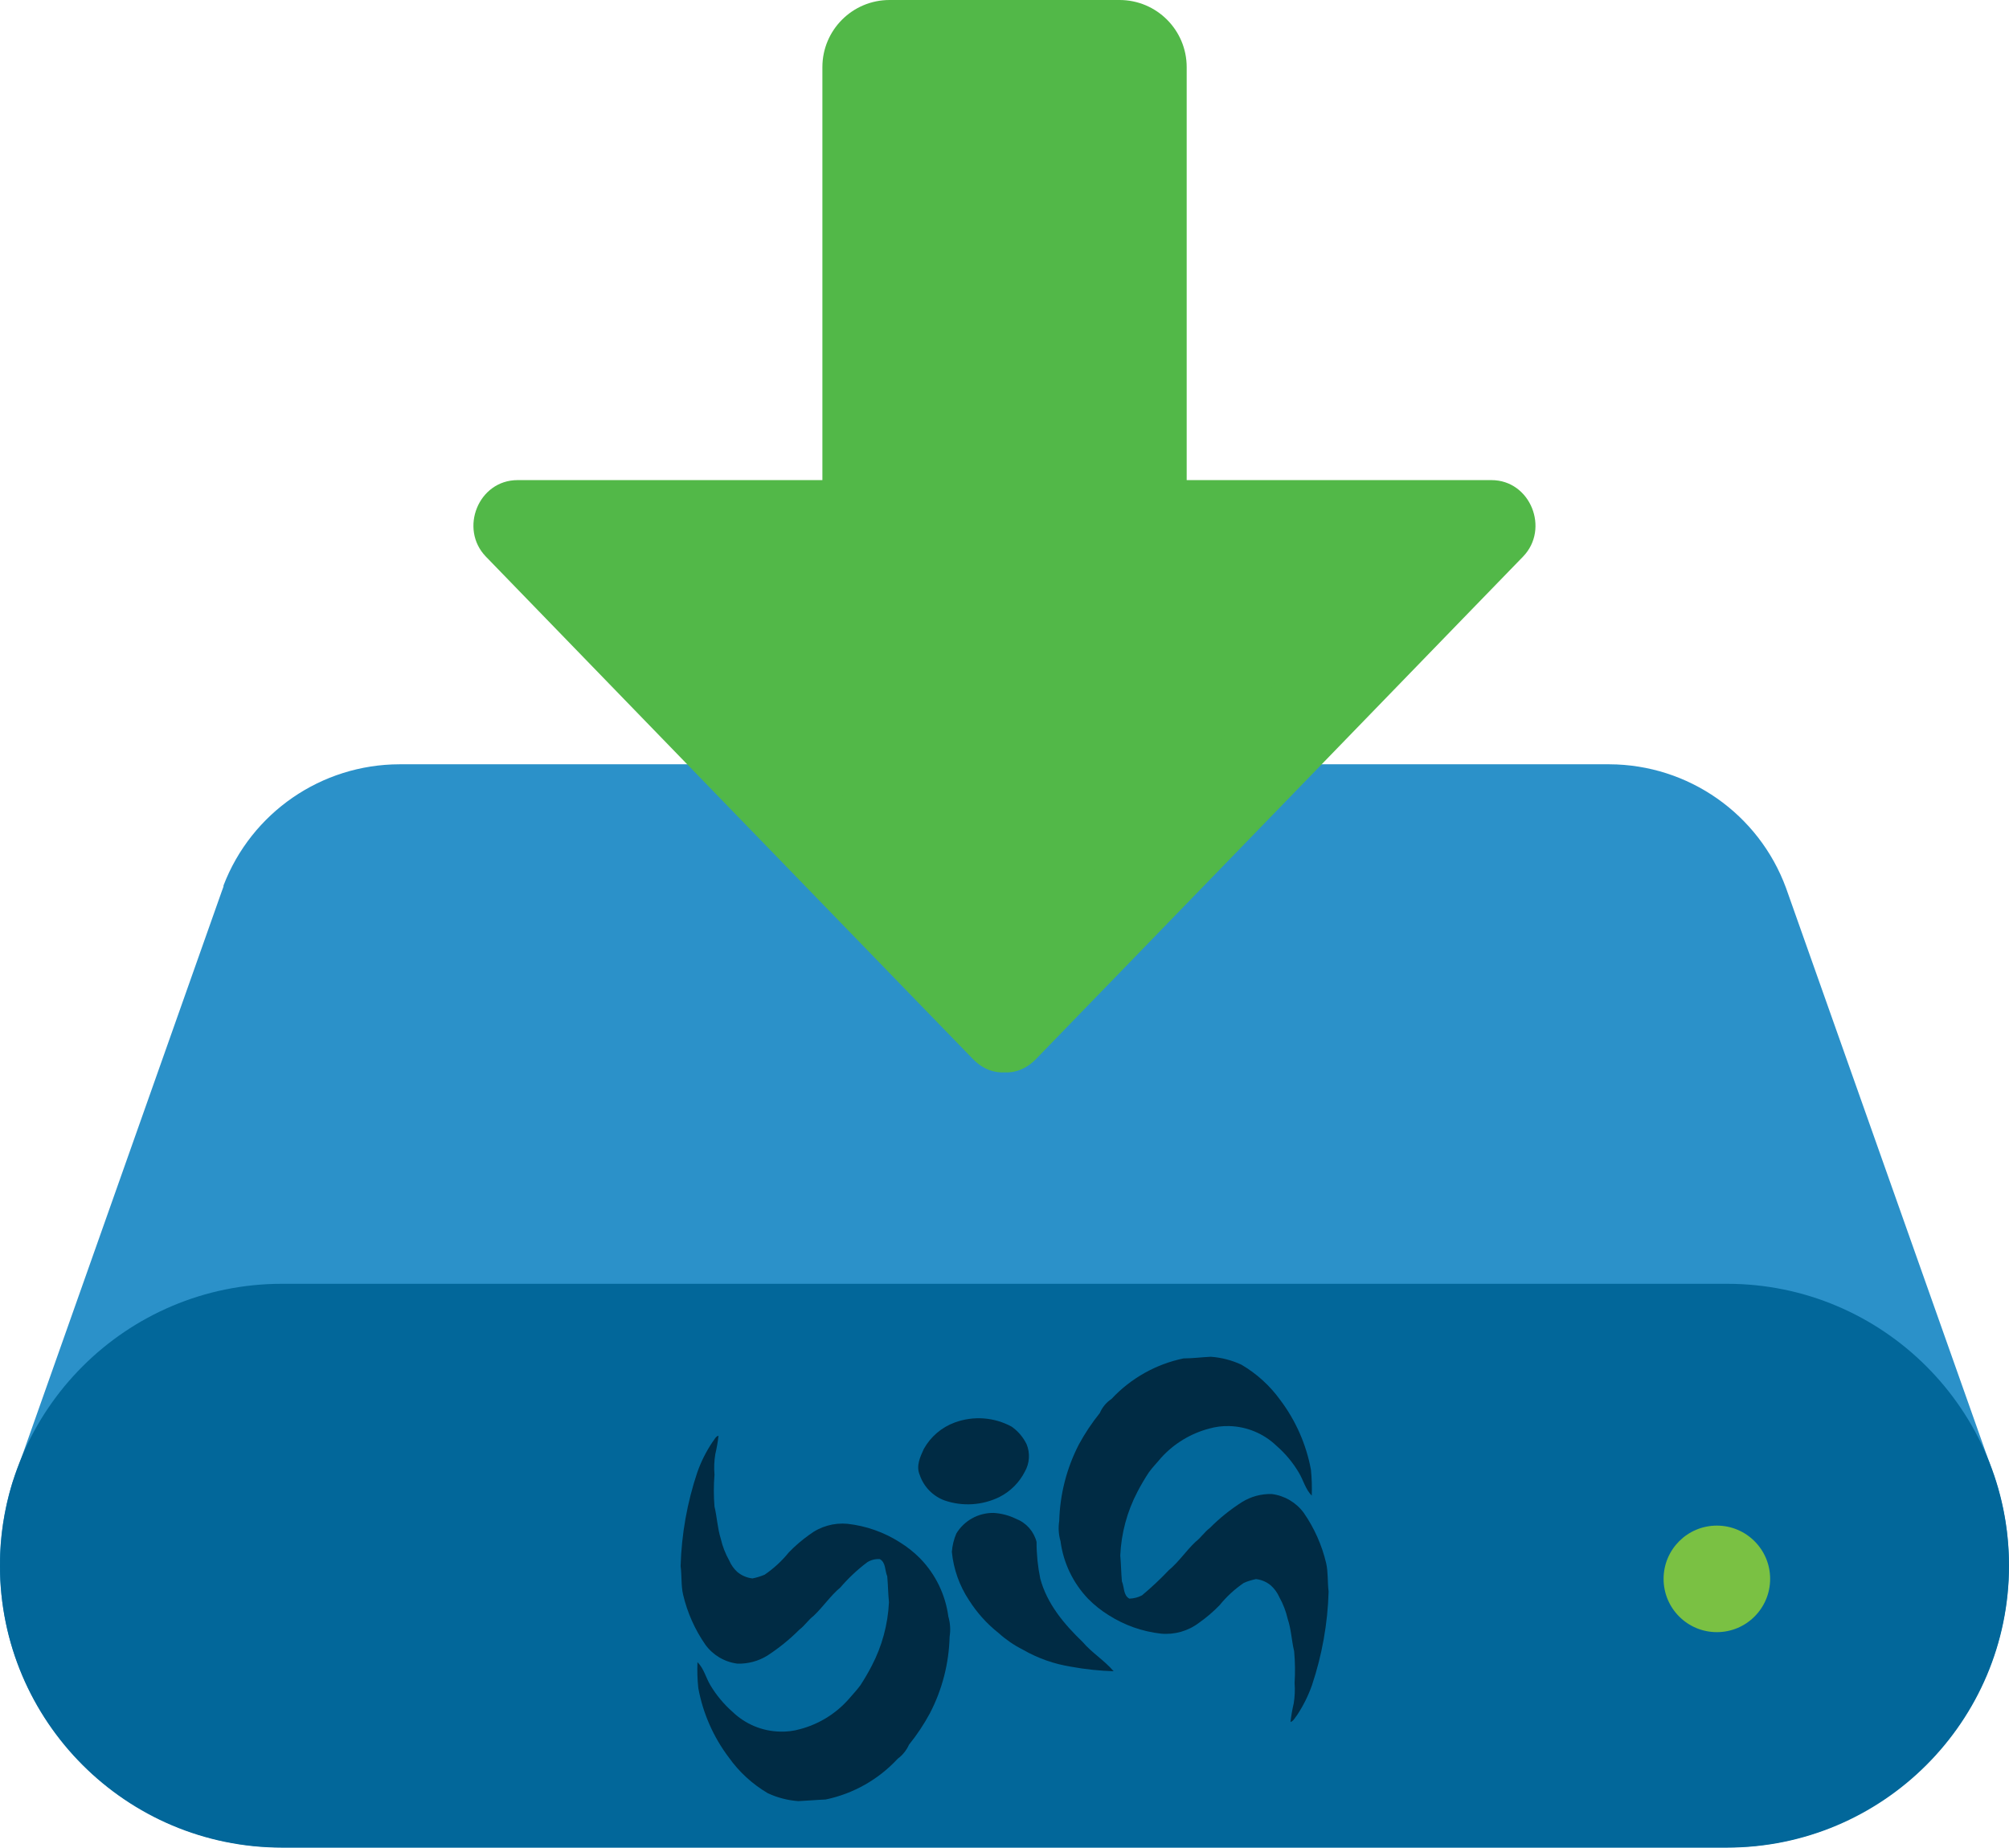
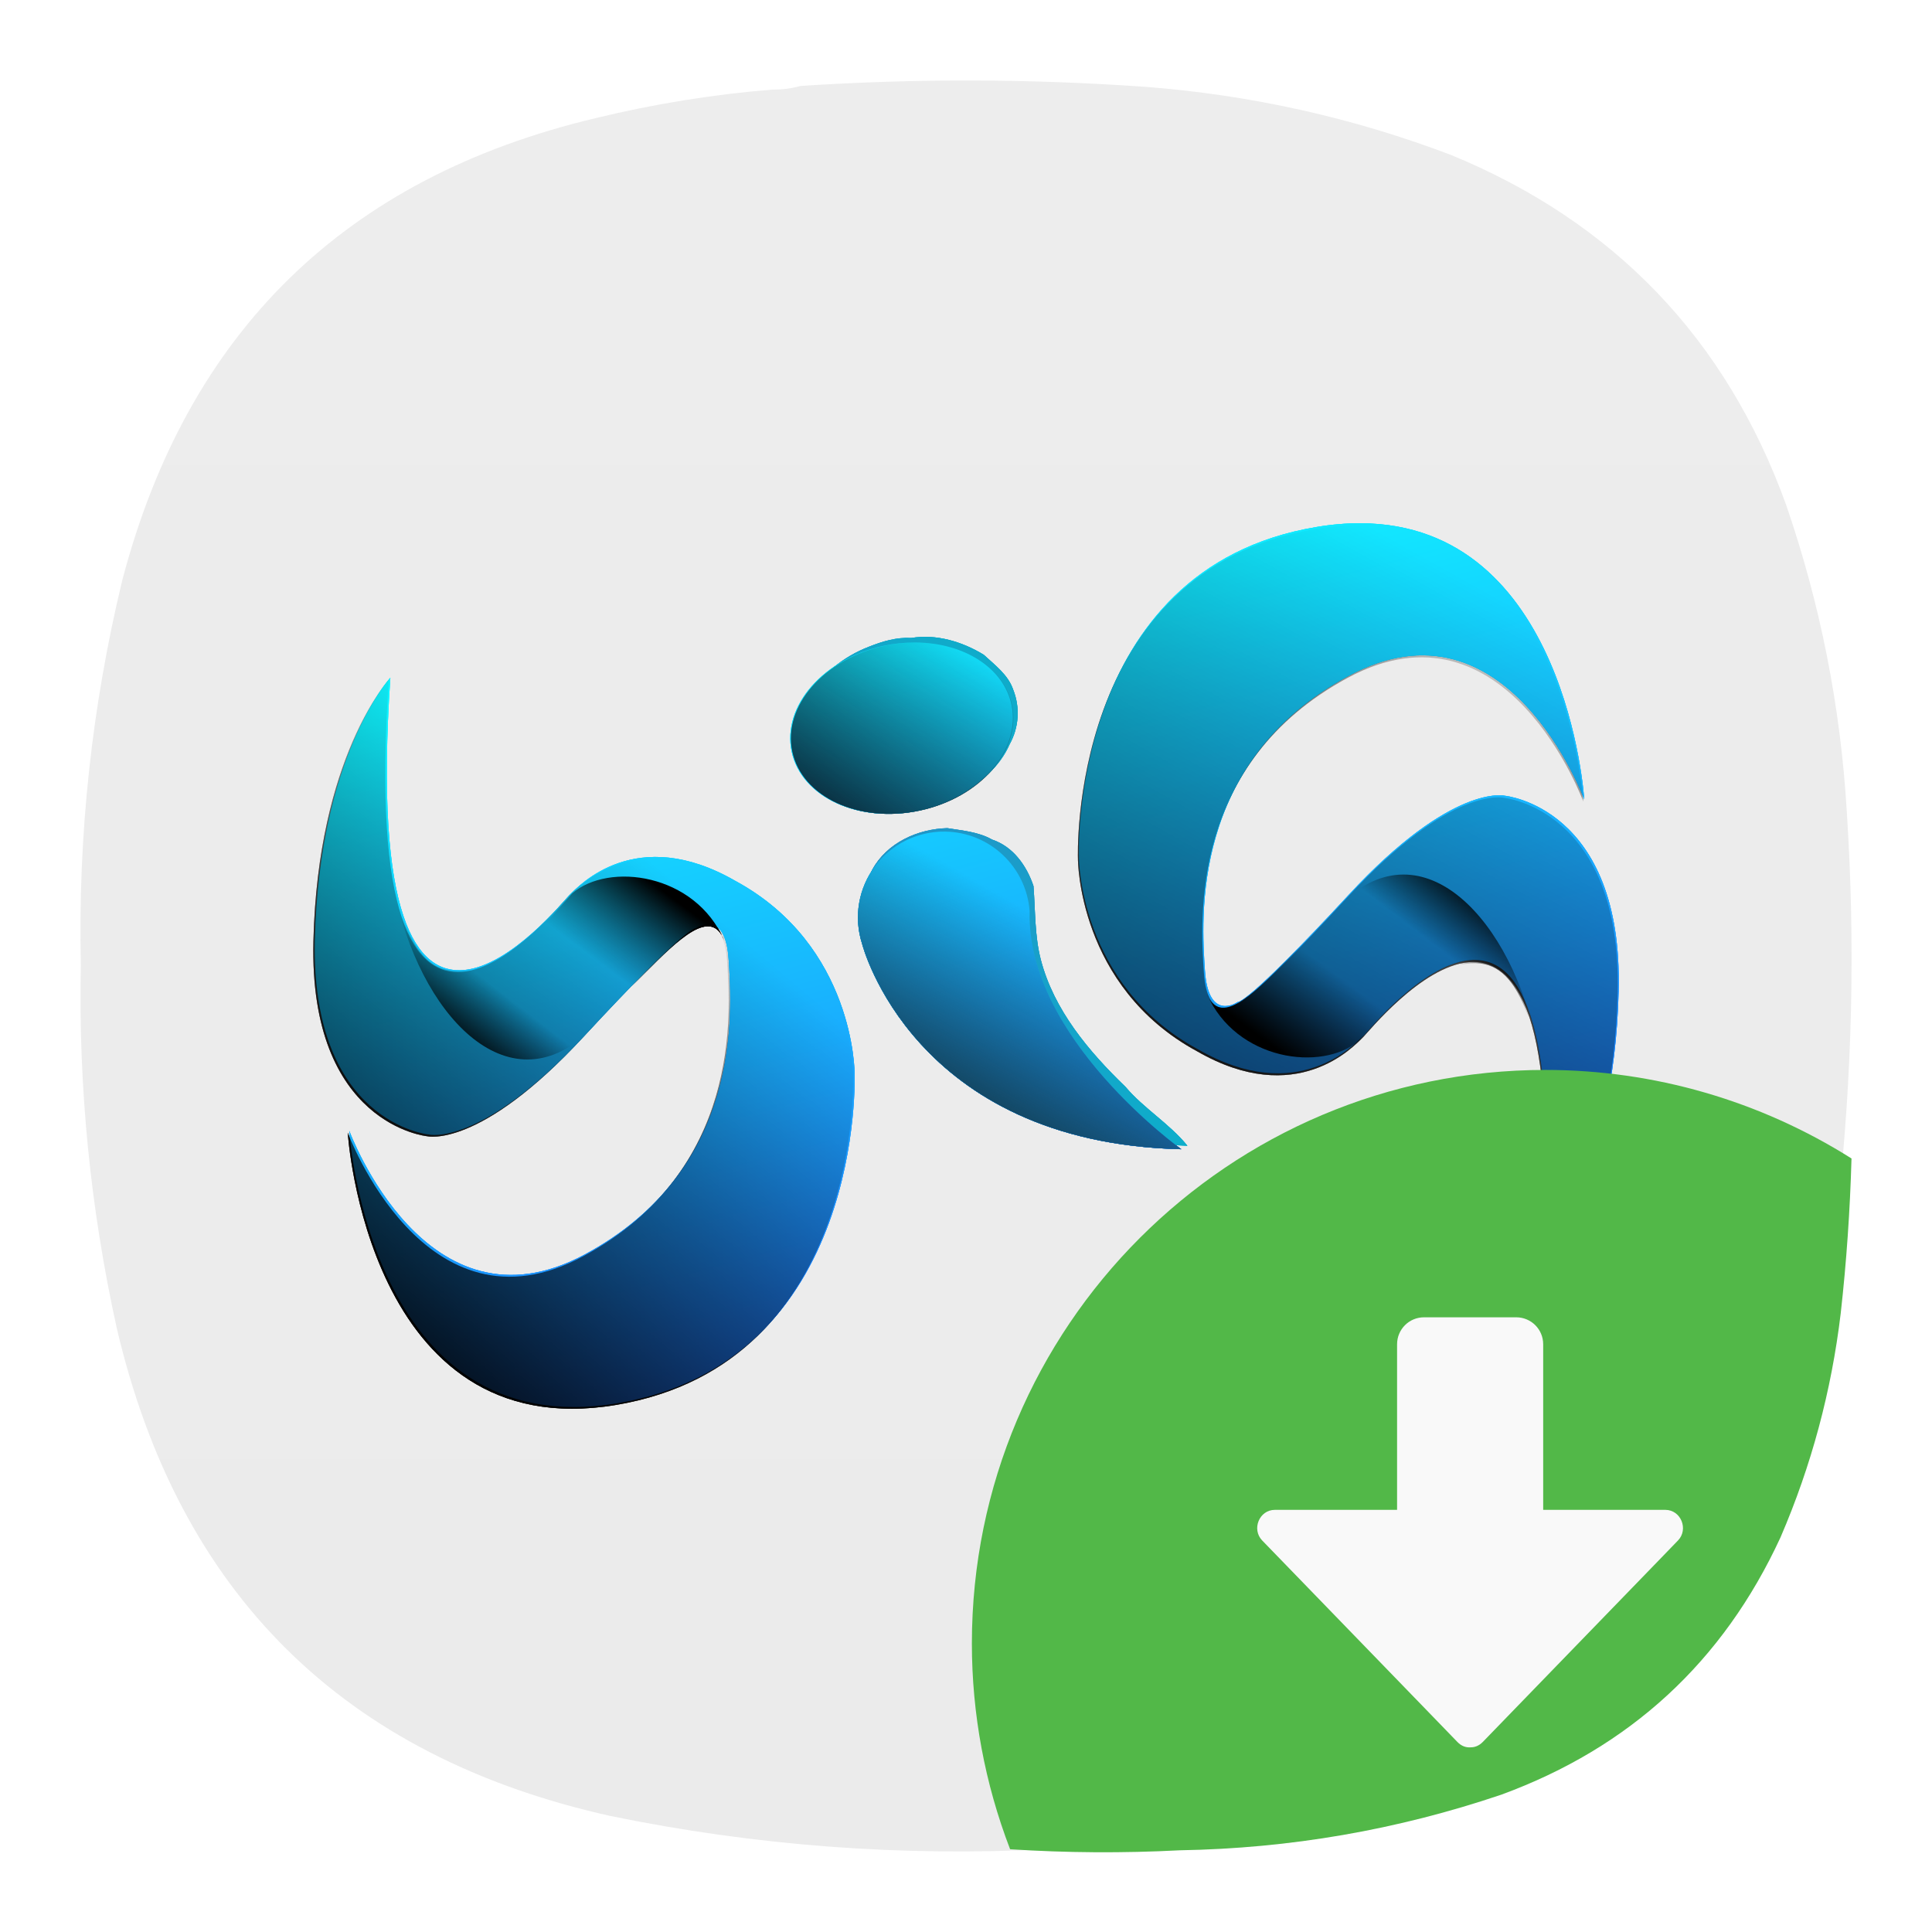
- <svg xmlns="http://www.w3.org/2000/svg" id="Layer_1" data-name="Layer 1" viewBox="0 0 269.23 247.64">
-   <defs>
-     <style>.cls-1{fill:#2b91c9;}.cls-2{fill:#02679a;}.cls-3{fill:#7ac143;}.cls-4{fill:#52b848;}.cls-5{fill:#002b44;}</style>
+ <svg xmlns="http://www.w3.org/2000/svg" xmlns:xlink="http://www.w3.org/1999/xlink" id="Layer_1" data-name="Layer 1" viewBox="0 0 24 24" version="1.1" width="24" height="24" xml:space="preserve">
+   <defs id="defs1">
+     <linearGradient id="linearGradient47">
+       <stop style="stop-color:#ededed;stop-opacity:1;" offset="0" id="stop46" />
+       <stop style="stop-color:#ebebeb;stop-opacity:1;" offset="1" id="stop47" />
+     </linearGradient>
+     <style id="style1">.cls-1{fill:#2b91c9;}.cls-2{fill:#02679a;}.cls-3{fill:#7ac143;}.cls-4{fill:#52b848;}.cls-5{fill:#002b44;}</style>
+     <radialGradient fx="0" fy="0" cx="0" cy="0" r="1" gradientUnits="userSpaceOnUse" gradientTransform="matrix(0,16.5,-16.5,0,8.999991,0.750011)" spreadMethod="pad" id="radialGradient7410-3">
+       <stop style="stop-opacity:1;stop-color:#8fc8ff" offset="0" id="stop7406-6" />
+       <stop style="stop-opacity:1;stop-color:#0056a8" offset="1" id="stop7408-7" />
+     </radialGradient>
+     <radialGradient fx="0" fy="0" cx="0" cy="0" r="1" gradientUnits="userSpaceOnUse" gradientTransform="matrix(0,16.5,-16.5,0,8.999991,0.750011)" spreadMethod="pad" id="radialGradient7410-3-5">
+       <stop style="stop-color:#d9d9d9;stop-opacity:1;" offset="0" id="stop7406-6-6" />
+       <stop style="stop-color:#fafafa;stop-opacity:1;" offset="1" id="stop7408-7-2" />
+     </radialGradient>
+     <linearGradient id="linearGradient7395" x1="70.74" y1="207.69" x2="304.39" y2="456.44" gradientTransform="matrix(1,0,0,-1,16.81,529.63)" gradientUnits="userSpaceOnUse">
+       <stop offset="0" stop-color="#2d85c6" id="stop7391" style="stop-color:#175577;stop-opacity:1;" />
+       <stop offset="1" stop-color="#04bacc" id="stop7393" style="stop-color:#088294;stop-opacity:1;" />
+     </linearGradient>
+     <style id="style326">.cls-1{fill:url(#linear-gradient);}.cls-2{fill:url(#linear-gradient-2);}.cls-3{fill:url(#linear-gradient-3);}</style>
+     <linearGradient id="linear-gradient" x1="91.92" y1="320.24" x2="319.52" y2="77.93" gradientUnits="userSpaceOnUse">
+       <stop offset="0" stop-color="#2d85c6" id="stop328" />
+       <stop offset="1" stop-color="#04bacc" id="stop330" />
+     </linearGradient>
+     <linearGradient id="linear-gradient-2" x1="165.6" y1="389.44" x2="393.2" y2="147.14" xlink:href="#linear-gradient" />
+     <linearGradient id="linear-gradient-3" x1="147.04" y1="372.01" x2="374.63" y2="129.7" xlink:href="#linear-gradient" />
+     <style id="style367">.cls-1{fill:#16171c;stroke:#000;stroke-miterlimit:10;}.cls-2{fill:#2c2d3d;}.cls-3{fill:url(#linear-gradient);}.cls-4{fill:url(#linear-gradient-2);}.cls-5{fill:url(#linear-gradient-3);}</style>
+     <linearGradient id="linear-gradient-35" x1="70.74" y1="207.69" x2="304.39" y2="456.44" gradientTransform="matrix(1,0,0,-1,16.81,529.63)" gradientUnits="userSpaceOnUse">
+       <stop offset="0" stop-color="#2d85c6" id="stop369" />
+       <stop offset="1" stop-color="#04bacc" id="stop371" />
+     </linearGradient>
+     <linearGradient id="linear-gradient-2-6" x1="146.39" y1="136.63" x2="380.04" y2="385.38" xlink:href="#linear-gradient-35" gradientTransform="matrix(0.3484042,0,0,0.3484042,-1.640999,-30.6772)" />
+     <linearGradient id="linear-gradient-3-2" x1="111.698" y1="292.294" x2="466.255" y2="253.842" xlink:href="#linearGradient7395" gradientTransform="matrix(0.3465904,0,0,0.3465904,-345.4314,80.85237)" />
+     <style id="style411">.cls-1{fill:url(#linear-gradient);}.cls-2{fill:url(#linear-gradient-2);}.cls-3{fill:url(#linear-gradient-3);}</style>
+     <style id="style447">.cls-1{fill:#16171c;stroke:#000;stroke-miterlimit:10;}.cls-2{fill:#2c2d3d;}.cls-3{fill:url(#linear-gradient);}.cls-4{fill:url(#linear-gradient-2);}.cls-5{fill:url(#linear-gradient-3);}</style>
+     <linearGradient id="linearGradient14872">
+       <stop style="stop-color:#283efd;stop-opacity:1;" offset="0" id="stop14868" />
+       <stop style="stop-color:#10f3ff;stop-opacity:1;" offset="1" id="stop14870" />
+     </linearGradient>
+     <linearGradient id="linearGradient3753">
+       <stop style="stop-color:#000000;stop-opacity:1;" offset="0" id="stop3749" />
+       <stop style="stop-color:#000000;stop-opacity:0;" offset="1" id="stop3751" />
+     </linearGradient>
+     <linearGradient id="linearGradient4025">
+       <stop style="stop-color:#091f2d;stop-opacity:1;" offset="0" id="stop4021" />
+       <stop style="stop-color:#091f2d;stop-opacity:0;" offset="1" id="stop4023" />
+     </linearGradient>
+     <linearGradient id="linearGradient4754">
+       <stop style="stop-color:#134865;stop-opacity:1;" offset="0" id="stop4750" />
+       <stop style="stop-color:#134865;stop-opacity:0;" offset="1" id="stop4752" />
+     </linearGradient>
+     <style id="style1-5">.cls-1{fill:#2b91c9;}.cls-2{fill:#02679a;}.cls-3{fill:#7ac143;}.cls-4{fill:#52b848;}.cls-5{fill:#002b44;}</style>
+     <radialGradient fx="0" fy="0" cx="0" cy="0" r="1" gradientUnits="userSpaceOnUse" gradientTransform="matrix(0,16.5,-16.5,0,8.999991,0.750011)" spreadMethod="pad" id="radialGradient7410-3-6">
+       <stop style="stop-opacity:1;stop-color:#8fc8ff" offset="0" id="stop7406-6-2" />
+       <stop style="stop-opacity:1;stop-color:#0056a8" offset="1" id="stop7408-7-9" />
+     </radialGradient>
+     <radialGradient fx="0" fy="0" cx="0" cy="0" r="1" gradientUnits="userSpaceOnUse" gradientTransform="matrix(0,16.5,-16.5,0,8.999991,0.750011)" spreadMethod="pad" id="radialGradient7410-3-5-1">
+       <stop style="stop-color:#d9d9d9;stop-opacity:1;" offset="0" id="stop7406-6-6-2" />
+       <stop style="stop-color:#fafafa;stop-opacity:1;" offset="1" id="stop7408-7-2-7" />
+     </radialGradient>
+     <style id="style326-3">.cls-1{fill:url(#linear-gradient);}.cls-2{fill:url(#linear-gradient-2);}.cls-3{fill:url(#linear-gradient-3);}</style>
+     <style id="style367-6">.cls-1{fill:#16171c;stroke:#000;stroke-miterlimit:10;}.cls-2{fill:#2c2d3d;}.cls-3{fill:url(#linear-gradient);}.cls-4{fill:url(#linear-gradient-2);}.cls-5{fill:url(#linear-gradient-3);}</style>
+     <style id="style411-1">.cls-1{fill:url(#linear-gradient);}.cls-2{fill:url(#linear-gradient-2);}.cls-3{fill:url(#linear-gradient-3);}</style>
+     <style id="style447-8">.cls-1{fill:#16171c;stroke:#000;stroke-miterlimit:10;}.cls-2{fill:#2c2d3d;}.cls-3{fill:url(#linear-gradient);}.cls-4{fill:url(#linear-gradient-2);}.cls-5{fill:url(#linear-gradient-3);}</style>
+     <linearGradient xlink:href="#linearGradient47" id="linearGradient1" gradientUnits="userSpaceOnUse" gradientTransform="matrix(1.540288,0,0,1.540288,-6.483063,-6.483437)" x1="11.962" y1="3.962" x2="11.962" y2="19.973" />
+     <linearGradient xlink:href="#linear-gradient-35" id="linearGradient2" gradientUnits="userSpaceOnUse" gradientTransform="matrix(1.380202,0,0,-1.380202,-175.8357,385.7427)" x1="70.74" y1="207.69" x2="304.39" y2="456.44" />
+     <linearGradient xlink:href="#linear-gradient-35" id="linearGradient3" gradientTransform="matrix(1.380202,0,0,1.380202,-199.0369,-345.2539)" x1="146.39" y1="136.63" x2="380.04" y2="385.38" />
+     <linearGradient xlink:href="#linearGradient14872" id="linearGradient4" gradientUnits="userSpaceOnUse" gradientTransform="matrix(3.32602,0,0,3.32602,-469.8872,-412.5311)" x1="328.034" y1="201.046" x2="284.538" y2="38.716" />
+     <linearGradient xlink:href="#linearGradient3753" id="linearGradient5" gradientUnits="userSpaceOnUse" gradientTransform="matrix(3.32602,0,0,3.32602,-470.1736,-411.4736)" x1="102.554" y1="201.08" x2="161.903" y2="130.755" />
+     <linearGradient xlink:href="#linearGradient3753" id="linearGradient6" gradientUnits="userSpaceOnUse" gradientTransform="matrix(3.32602,0,0,3.32602,-470.1736,-411.4736)" x1="136.712" y1="112.772" x2="127.967" y2="124.48" />
+     <linearGradient xlink:href="#linearGradient3753" id="linearGradient7" gradientUnits="userSpaceOnUse" gradientTransform="matrix(3.32602,0,0,3.32602,-470.1736,-411.4736)" x1="108.509" y1="138.972" x2="115.038" y2="130.464" />
+     <linearGradient xlink:href="#linearGradient4025" id="linearGradient8" gradientUnits="userSpaceOnUse" gradientTransform="matrix(3.982229,0,0,3.982229,-265.3462,-606.6439)" x1="89.065" y1="139.312" x2="105.551" y2="114.02" />
+     <linearGradient xlink:href="#linearGradient3753" id="linearGradient9" gradientUnits="userSpaceOnUse" gradientTransform="matrix(-3.32602,0,0,-3.32602,769.7547,433.6068)" x1="180.993" y1="52.836" x2="107.374" y2="184.649" />
+     <linearGradient xlink:href="#linearGradient3753" id="linearGradient10" gradientUnits="userSpaceOnUse" gradientTransform="matrix(-3.32602,0,0,-3.32602,769.7547,433.6068)" x1="136.712" y1="112.772" x2="127.967" y2="124.48" />
+     <linearGradient xlink:href="#linearGradient3753" id="linearGradient11" gradientUnits="userSpaceOnUse" gradientTransform="matrix(-3.32602,0,0,-3.32602,769.7547,433.6068)" x1="108.509" y1="138.972" x2="115.038" y2="130.464" />
+     <linearGradient xlink:href="#linearGradient4754" id="linearGradient12" gradientUnits="userSpaceOnUse" gradientTransform="matrix(3.982229,0,0,3.982229,-231.2608,-199.359)" x1="93.888" y1="67.032" x2="105.477" y2="46.598" />
+     <linearGradient xlink:href="#linear-gradient-35" id="linearGradient13" gradientUnits="userSpaceOnUse" gradientTransform="matrix(1.380202,0,0,-1.380202,-175.8357,385.7427)" x1="70.74" y1="207.69" x2="304.39" y2="456.44" />
+     <linearGradient xlink:href="#linear-gradient-35" id="linearGradient14" gradientTransform="matrix(1.380202,0,0,1.380202,-199.0369,-345.2539)" x1="146.39" y1="136.63" x2="380.04" y2="385.38" />
+     <linearGradient xlink:href="#linearGradient14872" id="linearGradient15" gradientUnits="userSpaceOnUse" gradientTransform="matrix(3.32602,0,0,3.32602,-469.8872,-412.5311)" x1="328.034" y1="201.046" x2="284.538" y2="38.716" />
+     <linearGradient xlink:href="#linearGradient3753" id="linearGradient16" gradientUnits="userSpaceOnUse" gradientTransform="matrix(3.32602,0,0,3.32602,-470.1736,-411.4736)" x1="102.554" y1="201.08" x2="161.903" y2="130.755" />
+     <linearGradient xlink:href="#linearGradient3753" id="linearGradient17" gradientUnits="userSpaceOnUse" gradientTransform="matrix(3.32602,0,0,3.32602,-470.1736,-411.4736)" x1="136.712" y1="112.772" x2="127.967" y2="124.48" />
+     <linearGradient xlink:href="#linearGradient3753" id="linearGradient18" gradientUnits="userSpaceOnUse" gradientTransform="matrix(3.32602,0,0,3.32602,-470.1736,-411.4736)" x1="108.509" y1="138.972" x2="115.038" y2="130.464" />
+     <linearGradient xlink:href="#linearGradient4025" id="linearGradient19" gradientUnits="userSpaceOnUse" gradientTransform="matrix(3.982229,0,0,3.982229,-265.3462,-606.6439)" x1="89.065" y1="139.312" x2="105.551" y2="114.02" />
+     <linearGradient xlink:href="#linearGradient3753" id="linearGradient20" gradientUnits="userSpaceOnUse" gradientTransform="matrix(-3.32602,0,0,-3.32602,769.7547,433.6068)" x1="180.993" y1="52.836" x2="107.374" y2="184.649" />
+     <linearGradient xlink:href="#linearGradient3753" id="linearGradient21" gradientUnits="userSpaceOnUse" gradientTransform="matrix(-3.32602,0,0,-3.32602,769.7547,433.6068)" x1="136.712" y1="112.772" x2="127.967" y2="124.48" />
+     <linearGradient xlink:href="#linearGradient3753" id="linearGradient22" gradientUnits="userSpaceOnUse" gradientTransform="matrix(-3.32602,0,0,-3.32602,769.7547,433.6068)" x1="108.509" y1="138.972" x2="115.038" y2="130.464" />
+     <linearGradient xlink:href="#linearGradient4754" id="linearGradient23" gradientUnits="userSpaceOnUse" gradientTransform="matrix(3.982229,0,0,3.982229,-231.2608,-199.359)" x1="93.888" y1="67.032" x2="105.477" y2="46.598" />
+     <linearGradient xlink:href="#linear-gradient-35" id="linearGradient24" gradientUnits="userSpaceOnUse" gradientTransform="matrix(1.380202,0,0,-1.380202,-175.8357,385.7427)" x1="70.74" y1="207.69" x2="304.39" y2="456.44" />
+     <linearGradient xlink:href="#linear-gradient-35" id="linearGradient25" gradientTransform="matrix(1.380202,0,0,1.380202,-199.0369,-345.2539)" x1="146.39" y1="136.63" x2="380.04" y2="385.38" />
+     <linearGradient xlink:href="#linearGradient14872" id="linearGradient26" gradientUnits="userSpaceOnUse" gradientTransform="matrix(3.32602,0,0,3.32602,-469.8872,-412.5311)" x1="328.034" y1="201.046" x2="284.538" y2="38.716" />
+     <linearGradient xlink:href="#linearGradient3753" id="linearGradient27" gradientUnits="userSpaceOnUse" gradientTransform="matrix(3.32602,0,0,3.32602,-470.1736,-411.4736)" x1="102.554" y1="201.08" x2="161.903" y2="130.755" />
+     <linearGradient xlink:href="#linearGradient3753" id="linearGradient28" gradientUnits="userSpaceOnUse" gradientTransform="matrix(3.32602,0,0,3.32602,-470.1736,-411.4736)" x1="136.712" y1="112.772" x2="127.967" y2="124.48" />
+     <linearGradient xlink:href="#linearGradient3753" id="linearGradient29" gradientUnits="userSpaceOnUse" gradientTransform="matrix(3.32602,0,0,3.32602,-470.1736,-411.4736)" x1="108.509" y1="138.972" x2="115.038" y2="130.464" />
+     <linearGradient xlink:href="#linearGradient4025" id="linearGradient30" gradientUnits="userSpaceOnUse" gradientTransform="matrix(3.982229,0,0,3.982229,-265.3462,-606.6439)" x1="89.065" y1="139.312" x2="105.551" y2="114.02" />
+     <linearGradient xlink:href="#linearGradient3753" id="linearGradient31" gradientUnits="userSpaceOnUse" gradientTransform="matrix(-3.32602,0,0,-3.32602,769.7547,433.6068)" x1="180.993" y1="52.836" x2="107.374" y2="184.649" />
+     <linearGradient xlink:href="#linearGradient3753" id="linearGradient32" gradientUnits="userSpaceOnUse" gradientTransform="matrix(-3.32602,0,0,-3.32602,769.7547,433.6068)" x1="136.712" y1="112.772" x2="127.967" y2="124.48" />
+     <linearGradient xlink:href="#linearGradient3753" id="linearGradient33" gradientUnits="userSpaceOnUse" gradientTransform="matrix(-3.32602,0,0,-3.32602,769.7547,433.6068)" x1="108.509" y1="138.972" x2="115.038" y2="130.464" />
+     <linearGradient xlink:href="#linearGradient4754" id="linearGradient34" gradientUnits="userSpaceOnUse" gradientTransform="matrix(3.982229,0,0,3.982229,-231.2608,-199.359)" x1="93.888" y1="67.032" x2="105.477" y2="46.598" />
  </defs>
-   <path class="cls-1" d="M294.34,235.77h0l-.29-.82-.12-.32-27.53-77.8h0a25.31,25.31,0,0,0-23.67-16.58H80.58A25.3,25.3,0,0,0,57,156.5h0l0,.14c-.09.23-.17.46-.25.69L29.68,233.88c-.36.9-.69,1.82-1,2.75h0a37.65,37.65,0,0,0-1.65,11h0a37.89,37.89,0,0,0,37.78,37.79H258.49a37.9,37.9,0,0,0,37.79-37.79h0A37.51,37.51,0,0,0,294.34,235.77Z" transform="translate(-27.05 -37.81)" />
-   <rect class="cls-2" y="172.07" width="269.23" height="75.57" rx="37.79" />
-   <circle class="cls-3" cx="230.08" cy="211.62" r="7.14" />
-   <polygon class="cls-4" points="134.62 137.69 199.87 70.33 69.36 70.33 134.62 137.69" />
-   <path class="cls-4" d="M165.9,179.74l57.18-59,8.08-8.33c3.59-3.71,1-10.25-4.24-10.25H96.41c-5.26,0-7.84,6.54-4.25,10.25l57.18,59,8.08,8.33c5.38,5.56,13.86-2.93,8.48-8.48l-57.18-59-8.07-8.34-4.24,10.24H226.92l-4.25-10.24-57.18,59-8.07,8.34C152,176.81,160.52,185.3,165.9,179.74Z" transform="translate(-27.05 -37.81)" />
-   <rect class="cls-4" x="110.21" width="48.82" height="93.17" rx="9" />
-   <path id="path6" class="cls-5" d="M176,225.32a18.27,18.27,0,0,1,9.66-5.44c1.24,0,2.47-.17,3.65-.22a11.67,11.67,0,0,1,4.1,1.06,17.06,17.06,0,0,1,5.22,4.75,22.28,22.28,0,0,1,4.1,9.32,25.3,25.3,0,0,1,.11,3.48c-.84-.84-1.12-2.07-1.73-3.08a14.64,14.64,0,0,0-3-3.6,9.5,9.5,0,0,0-6.34-2.64,9,9,0,0,0-2.69.34,13.25,13.25,0,0,0-6.4,3.88c-.56.68-1.18,1.3-1.68,2a29.06,29.06,0,0,0-1.52,2.59,20.31,20.31,0,0,0-2.3,8.53c.11,1.18.11,2.3.22,3.48.34.79.17,1.86,1,2.31a3.91,3.91,0,0,0,1.69-.44,42.37,42.37,0,0,0,3.59-3.37c1.35-1.12,2.3-2.59,3.59-3.81.73-.56,1.18-1.3,1.91-1.85a25.34,25.34,0,0,1,4.32-3.48,7.16,7.16,0,0,1,4-1.07,6.29,6.29,0,0,1,4.27,2.52,19.81,19.81,0,0,1,3,6.74c.28,1.23.17,2.52.33,3.82a43.39,43.39,0,0,1-2.24,12.57,18.18,18.18,0,0,1-2,4c-.29.34-.46.79-.87.9a21.56,21.56,0,0,1,.43-2.47,11.51,11.51,0,0,0,.12-2.75,27.55,27.55,0,0,0-.06-4.26c-.34-1.41-.39-2.93-.86-4.32a11,11,0,0,0-1.12-2.92,4.64,4.64,0,0,0-1.13-1.57,3.75,3.75,0,0,0-2-.86,8.43,8.43,0,0,0-1.62.5,15.14,15.14,0,0,0-3.26,3,19.47,19.47,0,0,1-2.75,2.35,7.31,7.31,0,0,1-5.11,1.46,16.46,16.46,0,0,1-7-2.47,14.87,14.87,0,0,1-2.75-2.19,13.77,13.77,0,0,1-3.71-7.74,6.18,6.18,0,0,1-.17-2.7,23.72,23.72,0,0,1,2.64-10.27,27.89,27.89,0,0,1,2.8-4.2A4.23,4.23,0,0,1,176,225.32Z" transform="translate(-27.05 -37.81)" />
-   <path id="path3742" class="cls-5" d="M147.35,273.54A18.2,18.2,0,0,1,137.7,279c-1.24.05-2.48.17-3.65.22a11.67,11.67,0,0,1-4.1-1.06,16.93,16.93,0,0,1-5.22-4.78,22.06,22.06,0,0,1-4.1-9.31,23.81,23.81,0,0,1-.11-3.48c.86.86,1.12,2.07,1.72,3.08a15.06,15.06,0,0,0,3,3.6,9.44,9.44,0,0,0,6.34,2.63,8.64,8.64,0,0,0,2.69-.33,13.19,13.19,0,0,0,6.4-3.89c.56-.67,1.18-1.29,1.69-2a30,30,0,0,0,1.51-2.59,20.47,20.47,0,0,0,2.31-8.53c-.12-1.18-.12-2.31-.23-3.48-.34-.79-.17-1.85-1-2.3a2.82,2.82,0,0,0-1.69.43,22.91,22.91,0,0,0-3.59,3.37c-1.34,1.12-2.3,2.59-3.59,3.81-.73.56-1.18,1.3-1.91,1.85a26.23,26.23,0,0,1-4.31,3.49,7.21,7.21,0,0,1-4,1.06,6.29,6.29,0,0,1-4.27-2.52,19.62,19.62,0,0,1-3-6.74c-.28-1.23-.16-2.53-.33-3.82a43.45,43.45,0,0,1,2.24-12.57,17.79,17.79,0,0,1,2-4c.28-.34.43-.79.84-.9a20.83,20.83,0,0,1-.43,2.47,11,11,0,0,0-.11,2.75,26.47,26.47,0,0,0,0,4.27c.34,1.4.4,2.92.84,4.31a10.92,10.92,0,0,0,1.13,2.92,4.39,4.39,0,0,0,1.12,1.57,3.83,3.83,0,0,0,2,.84,8.31,8.31,0,0,0,1.63-.5,15.29,15.29,0,0,0,3.25-3,19.44,19.44,0,0,1,2.75-2.36,7.32,7.32,0,0,1,5.11-1.46,16.41,16.41,0,0,1,7,2.47,14.55,14.55,0,0,1,2.75,2.19,13.79,13.79,0,0,1,3.76,7.77,6.13,6.13,0,0,1,.17,2.69,23.51,23.51,0,0,1-2.64,10.27,27.49,27.49,0,0,1-2.8,4.21A4.74,4.74,0,0,1,147.35,273.54Z" transform="translate(-27.05 -37.81)" />
-   <path id="path10" class="cls-5" d="M155,228.47a9.26,9.26,0,0,1,7.63.56,6.19,6.19,0,0,1,2,2.36,4.19,4.19,0,0,1-.23,3.65,7.75,7.75,0,0,1-3.42,3.42,9.61,9.61,0,0,1-7.37.45,5.55,5.55,0,0,1-3.31-3.42c-.51-1.19.06-2.42.56-3.49A7.83,7.83,0,0,1,155,228.47Z" transform="translate(-27.05 -37.81)" />
-   <path id="path12" class="cls-5" d="M155.21,243.35a5.75,5.75,0,0,1,5-2.76,7.85,7.85,0,0,1,3,.79,4.52,4.52,0,0,1,2.75,3.09,24.26,24.26,0,0,0,.5,4.93c.9,3.37,3.21,6.12,5.67,8.48,1.24,1.46,2.92,2.47,4.16,3.93a38.39,38.39,0,0,1-5.67-.6,18.91,18.91,0,0,1-6.51-2.3,14.51,14.51,0,0,1-3.2-2.19,17.74,17.74,0,0,1-4-4.43,14.21,14.21,0,0,1-2.3-6.48A7.74,7.74,0,0,1,155.21,243.35Z" transform="translate(-27.05 -37.81)" />
+   <path id="circle46-9" style="fill:url(#linearGradient1);fill-opacity:1;stroke:none;stroke-width:1.333;stroke-linecap:round;stroke-linejoin:round;stroke-dasharray:none;stroke-dashoffset:0.943;stroke-opacity:0.15;paint-order:stroke markers fill" d="m 12.094,1 c -0.718,-0.002 -1.436,0.021 -2.154,0.068 -0.109,0.032 -0.224,0.046 -0.344,0.045 -0.742,0.06 -1.475,0.179 -2.199,0.355 -3.106,0.738 -5.066,2.651 -5.877,5.736 -0.38,1.572 -0.552,3.167 -0.516,4.785 -0.031,1.522 0.119,3.026 0.447,4.512 0.774,3.3 2.817,5.319 6.129,6.057 1.799,0.37 3.617,0.508 5.453,0.412 1.632,-0.028 3.219,-0.302 4.764,-0.824 1.906,-0.699 3.286,-1.97 4.137,-3.812 0.459,-1.063 0.756,-2.169 0.893,-3.32 0.183,-1.637 0.222,-3.279 0.115,-4.924 -0.077,-1.31 -0.329,-2.585 -0.756,-3.824 -0.746,-2.059 -2.133,-3.506 -4.158,-4.34 -1.218,-0.463 -2.48,-0.744 -3.781,-0.846 -0.718,-0.051 -1.435,-0.078 -2.152,-0.08 z" />
+   <g id="g279-2" transform="matrix(0.02449307,0,0,0.02449307,8.325067,11.74154)" style="stroke-width:40.828">
+     <path class="cls-3" d="m 119.514,-68.924 c 9.399,0.538 18.219,-3.188 26.583,-7.136 10.876,-5.769 21.131,-14.396 26.113,-25.934 a 32.297,32.297 0 0 0 1.794,-27.521 c -2.553,-7.605 -9.303,-12.546 -14.975,-17.791 -10.848,-6.639 -24.057,-10.641 -36.81,-8.502 -7.55,-0.428 -14.644,1.753 -21.393,4.43 a 64.193,64.193 0 0 0 -31.745,26.334 c -3.727,8.088 -7.784,17.515 -4.044,26.334 3.174,12.298 13.457,21.434 24.954,26.127 9.316,3.368 19.544,5.466 29.523,3.658 z" id="path74-2" style="fill:url(#linearGradient2);stroke-width:56.351" />
+     <path class="cls-4" d="M 230.938,71.857 C 212.263,53.832 194.666,32.922 187.999,7.429 c -3.161,-12.16 -2.76,-24.913 -3.74,-37.445 -3.381,-10.145 -10.255,-19.999 -20.993,-23.546 -6.901,-3.934 -15.003,-4.541 -22.691,-5.797 -15.017,0.4 -30.627,7.398 -38.066,21.048 -2.981,5.714 -3.851,12.339 -4.624,18.674 0.952,17.459 8.516,33.967 17.487,48.831 8.281,12.56 18.163,24.305 30.282,33.553 6.901,7.163 16.024,11.4 24.361,16.631 a 143.541,143.541 0 0 0 49.328,17.542 282.665,282.665 0 0 0 42.993,4.789 C 253.076,90.379 240.254,82.857 230.938,71.857 Z" id="path75-8" style="fill:url(#linearGradient3);stroke-width:56.351" />
+     <path id="path76-9" style="fill:url(#linearGradient4);fill-opacity:1;stroke-width:50.573" class="cls-2" d="m 349.968,-214 c -6.987,-0.012 -14.372,0.573 -22.237,1.911 -125.85,20.995 -120.413,167.339 -120.413,167.339 0,0 -0.128,64.8 60.441,97.563 50.34,28.985 79.273,-2.376 84.228,-7.316 4.956,-4.943 107.237,-132.99 90.787,110.25 0,0 36.021,-39.188 38.276,-132.523 2.255,-93.335 -57.702,-99.005 -57.702,-99.005 0,0 -26.525,-6.652 -79.182,50.241 -52.656,56.893 -56.332,54.35 -56.332,54.35 0,0 -14.868,10.477 -16.615,-15.895 -1.745,-26.371 -7.456,-106.302 72.947,-149.57 80.403,-43.267 119.44,62.711 119.44,62.711 0,0 -8.836,-139.871 -113.637,-140.055 z m -225.509,60.477 a 42.735,56.992 77.92 0 0 -16.038,1.656 42.735,56.992 77.92 0 0 -46.781,53.737 42.735,56.992 77.92 0 0 64.658,29.842 42.735,56.992 77.92 0 0 46.781,-53.701 42.735,56.992 77.92 0 0 -48.619,-31.536 z m -266.38,17.876 c 0,0 -35.985,39.237 -38.239,132.559 -2.255,93.322 57.702,99.077 57.702,99.077 0,0 26.489,6.652 79.146,-50.241 52.657,-56.893 56.368,-54.35 56.368,-54.35 0,0 14.868,-10.478 16.615,15.894 1.745,26.371 7.432,106.303 -72.983,149.57 -80.415,43.267 -119.44,-62.711 -119.44,-62.711 0,0 10.023,159.129 135.911,138.145 C 99.046,211.313 93.536,64.957 93.536,64.957 c 0,0 0.128,-64.737 -60.477,-97.563 -50.341,-28.985 -79.273,2.338 -84.228,7.28 -4.956,4.943 -107.189,132.993 -90.751,-110.322 z m 281.481,78.029 A 43.589,43.589 0 0 0 97.357,-0.673 c 0,0 25.492,100.926 161.896,104.159 0,0 -78.794,-56.422 -76.948,-120.845 a 43.589,43.589 0 0 0 -42.745,-40.258 z" />
+     <path id="path77-7" style="fill:url(#linearGradient5);fill-opacity:1;stroke-width:50.573" class="cls-2" d="m -142.699,-134.743 c 0,0 -35.985,39.237 -38.239,132.559 -2.255,93.322 57.702,99.077 57.702,99.077 0,0 26.489,6.652 79.146,-50.241 52.657,-56.892 56.368,-54.35 56.368,-54.35 0,0 14.868,-10.478 16.615,15.894 1.745,26.371 7.432,106.303 -72.983,149.57 -80.415,43.267 -119.44,-62.711 -119.44,-62.711 0,0 10.023,159.129 135.911,138.145 C 98.268,212.217 92.758,65.861 92.758,65.861 c 0,0 0.128,-64.738 -60.477,-97.563 -50.341,-28.985 -79.273,2.338 -84.228,7.28 -4.956,4.943 -107.189,132.993 -90.752,-110.322 z" />
+     <path style="fill:url(#linearGradient6);fill-opacity:1;stroke-width:107.787;stroke-linecap:round;stroke-linejoin:round" d="M -49.697,-26.261 C -31.194,-42.311 12.683,-36.438 27.367,-2.537 20.904,-19.07 4.741,-3.751 -13.447,14.889 L -29.507,31.593 -79.678,2.649 c 5.914,-4.215 12.163,-9.579 18.836,-16.406 z" id="path78-3" />
+     <path style="fill:url(#linearGradient7);fill-opacity:1;stroke-width:107.787;stroke-linecap:round;stroke-linejoin:round" d="m -138.975,-23.505 c 14.647,63.748 60.898,108.019 101.509,63.311 L -77.393,0.976 c -42.98,27.924 -52.555,2.161 -61.582,-24.481 z" id="path79-6" />
+     <path id="path80-1" style="fill:url(#linearGradient8);fill-opacity:1;stroke-width:50.573" class="cls-2" d="m 124.77,-153.507 c -5.331,-0.032 -10.731,0.524 -16.038,1.656 -30.79,6.59 -51.738,30.653 -46.781,53.737 4.953,23.064 33.894,36.422 64.658,29.842 30.768,-6.588 51.71,-30.627 46.781,-53.701 -3.966,-18.55 -23.765,-31.392 -48.62,-31.536 z" />
+     <path id="path81-2" style="fill:url(#linearGradient9);fill-opacity:1;stroke-width:50.573" class="cls-2" d="m 442.28,156.876 c 0,0 35.985,-39.237 38.239,-132.559 2.255,-93.322 -57.702,-99.077 -57.702,-99.077 0,0 -26.489,-6.652 -79.146,50.241 -52.657,56.892 -56.368,54.35 -56.368,54.35 0,0 -14.868,10.478 -16.615,-15.894 -1.745,-26.371 -7.432,-106.303 72.983,-149.57 80.415,-43.267 119.44,62.711 119.44,62.711 0,0 -10.023,-159.129 -135.911,-138.145 -125.888,20.983 -120.377,167.339 -120.377,167.339 0,0 -0.128,64.738 60.477,97.563 50.341,28.985 79.273,-2.338 84.228,-7.28 4.956,-4.943 107.189,-132.993 90.752,110.322 z" />
+     <path style="fill:url(#linearGradient10);fill-opacity:1;stroke-width:107.787;stroke-linecap:round;stroke-linejoin:round" d="m 349.278,48.394 c -18.503,16.049 -62.38,10.177 -77.063,-23.725 6.462,16.534 22.626,1.214 40.813,-17.425 l 16.06,-16.705 50.172,28.944 c -5.914,4.215 -12.163,9.579 -18.837,16.406 z" id="path82-9" />
+     <path style="fill:url(#linearGradient11);fill-opacity:1;stroke-width:107.787;stroke-linecap:round;stroke-linejoin:round" d="M 438.556,45.638 C 423.909,-18.11 377.658,-62.382 337.048,-17.674 l 39.926,38.83 c 42.98,-27.923 52.555,-2.161 61.582,24.481 z" id="path83-3" />
+     <path id="path84-1" style="fill:url(#linearGradient12);fill-opacity:1;stroke-width:50.573" class="cls-2" d="m 139.56,-57.618 c -29.861,-0.488 -51.358,28.517 -42.204,56.945 0,0 25.492,100.926 161.896,104.159 0,0 -78.794,-56.422 -76.948,-120.845 -1.717,-22.443 -20.239,-39.888 -42.745,-40.258 z" />
+     <path class="cls-3" d="m 119.514,-68.924 c 9.399,0.538 18.219,-3.188 26.583,-7.136 10.876,-5.769 21.131,-14.396 26.113,-25.934 a 32.297,32.297 0 0 0 1.794,-27.521 c -2.553,-7.605 -9.303,-12.546 -14.975,-17.791 -10.848,-6.639 -24.057,-10.641 -36.81,-8.502 -7.55,-0.428 -14.644,1.753 -21.393,4.43 a 64.193,64.193 0 0 0 -31.745,26.334 c -3.727,8.088 -7.784,17.515 -4.044,26.334 3.174,12.298 13.457,21.434 24.954,26.127 9.316,3.368 19.544,5.466 29.523,3.658 z" id="path110-9" style="fill:url(#linearGradient13);stroke-width:56.351" />
+     <path class="cls-4" d="M 230.938,71.857 C 212.263,53.832 194.666,32.922 187.999,7.429 c -3.161,-12.16 -2.76,-24.913 -3.74,-37.445 -3.381,-10.145 -10.255,-19.999 -20.993,-23.546 -6.901,-3.934 -15.003,-4.541 -22.691,-5.797 -15.017,0.4 -30.627,7.398 -38.066,21.048 -2.981,5.714 -3.851,12.339 -4.624,18.674 0.952,17.459 8.516,33.967 17.487,48.831 8.281,12.56 18.163,24.305 30.282,33.553 6.901,7.163 16.024,11.4 24.361,16.631 a 143.541,143.541 0 0 0 49.328,17.542 282.665,282.665 0 0 0 42.993,4.789 C 253.076,90.379 240.254,82.857 230.938,71.857 Z" id="path111-4" style="fill:url(#linearGradient14);stroke-width:56.351" />
+     <path id="path112-7" style="fill:url(#linearGradient15);fill-opacity:1;stroke-width:50.573" class="cls-2" d="m 349.968,-214 c -6.987,-0.012 -14.372,0.573 -22.237,1.911 -125.85,20.995 -120.413,167.339 -120.413,167.339 0,0 -0.128,64.8 60.441,97.563 50.34,28.985 79.273,-2.376 84.228,-7.316 4.956,-4.943 107.237,-132.99 90.787,110.25 0,0 36.021,-39.188 38.276,-132.523 2.255,-93.335 -57.702,-99.005 -57.702,-99.005 0,0 -26.525,-6.652 -79.182,50.241 -52.656,56.893 -56.332,54.35 -56.332,54.35 0,0 -14.868,10.477 -16.615,-15.895 -1.745,-26.371 -7.456,-106.302 72.947,-149.57 80.403,-43.267 119.44,62.711 119.44,62.711 0,0 -8.836,-139.871 -113.637,-140.055 z m -225.509,60.477 a 42.735,56.992 77.92 0 0 -16.038,1.656 42.735,56.992 77.92 0 0 -46.781,53.737 42.735,56.992 77.92 0 0 64.658,29.842 42.735,56.992 77.92 0 0 46.781,-53.701 42.735,56.992 77.92 0 0 -48.619,-31.536 z m -266.38,17.876 c 0,0 -35.985,39.237 -38.239,132.559 -2.255,93.322 57.702,99.077 57.702,99.077 0,0 26.489,6.652 79.146,-50.241 52.657,-56.893 56.368,-54.35 56.368,-54.35 0,0 14.868,-10.478 16.615,15.894 1.745,26.371 7.432,106.303 -72.983,149.57 -80.415,43.267 -119.44,-62.711 -119.44,-62.711 0,0 10.023,159.129 135.911,138.145 C 99.046,211.313 93.536,64.957 93.536,64.957 c 0,0 0.128,-64.737 -60.477,-97.563 -50.341,-28.985 -79.273,2.338 -84.228,7.28 -4.956,4.943 -107.189,132.993 -90.751,-110.322 z m 281.481,78.029 A 43.589,43.589 0 0 0 97.357,-0.673 c 0,0 25.492,100.926 161.896,104.159 0,0 -78.794,-56.422 -76.948,-120.845 a 43.589,43.589 0 0 0 -42.745,-40.258 z" />
+     <path id="path113-8" style="fill:url(#linearGradient16);fill-opacity:1;stroke-width:50.573" class="cls-2" d="m -142.699,-134.743 c 0,0 -35.985,39.237 -38.239,132.559 -2.255,93.322 57.702,99.077 57.702,99.077 0,0 26.489,6.652 79.146,-50.241 52.657,-56.892 56.368,-54.35 56.368,-54.35 0,0 14.868,-10.478 16.615,15.894 1.745,26.371 7.432,106.303 -72.983,149.57 -80.415,43.267 -119.44,-62.711 -119.44,-62.711 0,0 10.023,159.129 135.911,138.145 C 98.268,212.217 92.758,65.861 92.758,65.861 c 0,0 0.128,-64.738 -60.477,-97.563 -50.341,-28.985 -79.273,2.338 -84.228,7.28 -4.956,4.943 -107.189,132.993 -90.752,-110.322 z" />
+     <path style="fill:url(#linearGradient17);fill-opacity:1;stroke-width:107.787;stroke-linecap:round;stroke-linejoin:round" d="M -49.697,-26.261 C -31.194,-42.311 12.683,-36.438 27.367,-2.537 20.904,-19.07 4.741,-3.751 -13.447,14.889 L -29.507,31.593 -79.678,2.649 c 5.914,-4.215 12.163,-9.579 18.836,-16.406 z" id="path114-4" />
+     <path style="fill:url(#linearGradient18);fill-opacity:1;stroke-width:107.787;stroke-linecap:round;stroke-linejoin:round" d="m -138.975,-23.505 c 14.647,63.748 60.898,108.019 101.509,63.311 L -77.393,0.976 c -42.98,27.924 -52.555,2.161 -61.582,-24.481 z" id="path115-5" />
+     <path id="path116-0" style="fill:url(#linearGradient19);fill-opacity:1;stroke-width:50.573" class="cls-2" d="m 124.77,-153.507 c -5.331,-0.032 -10.731,0.524 -16.038,1.656 -30.79,6.59 -51.738,30.653 -46.781,53.737 4.953,23.064 33.894,36.422 64.658,29.842 30.768,-6.588 51.71,-30.627 46.781,-53.701 -3.966,-18.55 -23.765,-31.392 -48.62,-31.536 z" />
+     <path id="path117-3" style="fill:url(#linearGradient20);fill-opacity:1;stroke-width:50.573" class="cls-2" d="m 442.28,156.876 c 0,0 35.985,-39.237 38.239,-132.559 2.255,-93.322 -57.702,-99.077 -57.702,-99.077 0,0 -26.489,-6.652 -79.146,50.241 -52.657,56.892 -56.368,54.35 -56.368,54.35 0,0 -14.868,10.478 -16.615,-15.894 -1.745,-26.371 -7.432,-106.303 72.983,-149.57 80.415,-43.267 119.44,62.711 119.44,62.711 0,0 -10.023,-159.129 -135.911,-138.145 -125.888,20.983 -120.377,167.339 -120.377,167.339 0,0 -0.128,64.738 60.477,97.563 50.341,28.985 79.273,-2.338 84.228,-7.28 4.956,-4.943 107.189,-132.993 90.752,110.322 z" />
+     <path style="fill:url(#linearGradient21);fill-opacity:1;stroke-width:107.787;stroke-linecap:round;stroke-linejoin:round" d="m 349.278,48.394 c -18.503,16.049 -62.38,10.177 -77.063,-23.725 6.462,16.534 22.626,1.214 40.813,-17.425 l 16.06,-16.705 50.172,28.944 c -5.914,4.215 -12.163,9.579 -18.837,16.406 z" id="path118-6" />
+     <path style="fill:url(#linearGradient22);fill-opacity:1;stroke-width:107.787;stroke-linecap:round;stroke-linejoin:round" d="M 438.556,45.638 C 423.909,-18.11 377.658,-62.382 337.048,-17.674 l 39.926,38.83 c 42.98,-27.923 52.555,-2.161 61.582,24.481 z" id="path119-1" />
+     <path id="path120-0" style="fill:url(#linearGradient23);fill-opacity:1;stroke-width:50.573" class="cls-2" d="m 139.56,-57.618 c -29.861,-0.488 -51.358,28.517 -42.204,56.945 0,0 25.492,100.926 161.896,104.159 0,0 -78.794,-56.422 -76.948,-120.845 -1.717,-22.443 -20.239,-39.888 -42.745,-40.258 z" />
+     <path class="cls-3" d="m 119.514,-68.924 c 9.399,0.538 18.219,-3.188 26.583,-7.136 10.876,-5.769 21.131,-14.396 26.113,-25.934 a 32.297,32.297 0 0 0 1.794,-27.521 c -2.553,-7.605 -9.303,-12.546 -14.975,-17.791 -10.848,-6.639 -24.057,-10.641 -36.81,-8.502 -7.55,-0.428 -14.644,1.753 -21.393,4.43 a 64.193,64.193 0 0 0 -31.745,26.334 c -3.727,8.088 -7.784,17.515 -4.044,26.334 3.174,12.298 13.457,21.434 24.954,26.127 9.316,3.368 19.544,5.466 29.523,3.658 z" id="path146-6" style="fill:url(#linearGradient24);stroke-width:56.351" />
+     <path class="cls-4" d="M 230.938,71.857 C 212.263,53.832 194.666,32.922 187.999,7.429 c -3.161,-12.16 -2.76,-24.913 -3.74,-37.445 -3.381,-10.145 -10.255,-19.999 -20.993,-23.546 -6.901,-3.934 -15.003,-4.541 -22.691,-5.797 -15.017,0.4 -30.627,7.398 -38.066,21.048 -2.981,5.714 -3.851,12.339 -4.624,18.674 0.952,17.459 8.516,33.967 17.487,48.831 8.281,12.56 18.163,24.305 30.282,33.553 6.901,7.163 16.024,11.4 24.361,16.631 a 143.541,143.541 0 0 0 49.328,17.542 282.665,282.665 0 0 0 42.993,4.789 C 253.076,90.379 240.254,82.857 230.938,71.857 Z" id="path147-3" style="fill:url(#linearGradient25);stroke-width:56.351" />
+     <path id="path148-2" style="fill:url(#linearGradient26);fill-opacity:1;stroke-width:50.573" class="cls-2" d="m 349.968,-214 c -6.987,-0.012 -14.372,0.573 -22.237,1.911 -125.85,20.995 -120.413,167.339 -120.413,167.339 0,0 -0.128,64.8 60.441,97.563 50.34,28.985 79.273,-2.376 84.228,-7.316 4.956,-4.943 107.237,-132.99 90.787,110.25 0,0 36.021,-39.188 38.276,-132.523 2.255,-93.335 -57.702,-99.005 -57.702,-99.005 0,0 -26.525,-6.652 -79.182,50.241 -52.656,56.893 -56.332,54.35 -56.332,54.35 0,0 -14.868,10.477 -16.615,-15.895 -1.745,-26.371 -7.456,-106.302 72.947,-149.57 80.403,-43.267 119.44,62.711 119.44,62.711 0,0 -8.836,-139.871 -113.637,-140.055 z m -225.509,60.477 a 42.735,56.992 77.92 0 0 -16.038,1.656 42.735,56.992 77.92 0 0 -46.781,53.737 42.735,56.992 77.92 0 0 64.658,29.842 42.735,56.992 77.92 0 0 46.781,-53.701 42.735,56.992 77.92 0 0 -48.619,-31.536 z m -266.38,17.876 c 0,0 -35.985,39.237 -38.239,132.559 -2.255,93.322 57.702,99.077 57.702,99.077 0,0 26.489,6.652 79.146,-50.241 52.657,-56.893 56.368,-54.35 56.368,-54.35 0,0 14.868,-10.478 16.615,15.894 1.745,26.371 7.432,106.303 -72.983,149.57 -80.415,43.267 -119.44,-62.711 -119.44,-62.711 0,0 10.023,159.129 135.911,138.145 C 99.046,211.313 93.536,64.957 93.536,64.957 c 0,0 0.128,-64.737 -60.477,-97.563 -50.341,-28.985 -79.273,2.338 -84.228,7.28 -4.956,4.943 -107.189,132.993 -90.751,-110.322 z m 281.481,78.029 A 43.589,43.589 0 0 0 97.357,-0.673 c 0,0 25.492,100.926 161.896,104.159 0,0 -78.794,-56.422 -76.948,-120.845 a 43.589,43.589 0 0 0 -42.745,-40.258 z" />
+     <path id="path149-0" style="fill:url(#linearGradient27);fill-opacity:1;stroke-width:50.573" class="cls-2" d="m -142.699,-134.743 c 0,0 -35.985,39.237 -38.239,132.559 -2.255,93.322 57.702,99.077 57.702,99.077 0,0 26.489,6.652 79.146,-50.241 52.657,-56.892 56.368,-54.35 56.368,-54.35 0,0 14.868,-10.478 16.615,15.894 1.745,26.371 7.432,106.303 -72.983,149.57 -80.415,43.267 -119.44,-62.711 -119.44,-62.711 0,0 10.023,159.129 135.911,138.145 C 98.268,212.217 92.758,65.861 92.758,65.861 c 0,0 0.128,-64.738 -60.477,-97.563 -50.341,-28.985 -79.273,2.338 -84.228,7.28 -4.956,4.943 -107.189,132.993 -90.752,-110.322 z" />
+     <path style="fill:url(#linearGradient28);fill-opacity:1;stroke-width:107.787;stroke-linecap:round;stroke-linejoin:round" d="M -49.697,-26.261 C -31.194,-42.311 12.683,-36.438 27.367,-2.537 20.904,-19.07 4.741,-3.751 -13.447,14.889 L -29.507,31.593 -79.678,2.649 c 5.914,-4.215 12.163,-9.579 18.836,-16.406 z" id="path150-6" />
+     <path style="fill:url(#linearGradient29);fill-opacity:1;stroke-width:107.787;stroke-linecap:round;stroke-linejoin:round" d="m -138.975,-23.505 c 14.647,63.748 60.898,108.019 101.509,63.311 L -77.393,0.976 c -42.98,27.924 -52.555,2.161 -61.582,-24.481 z" id="path151-1" />
+     <path id="path152-5" style="fill:url(#linearGradient30);fill-opacity:1;stroke-width:50.573" class="cls-2" d="m 124.77,-153.507 c -5.331,-0.032 -10.731,0.524 -16.038,1.656 -30.79,6.59 -51.738,30.653 -46.781,53.737 4.953,23.064 33.894,36.422 64.658,29.842 30.768,-6.588 51.71,-30.627 46.781,-53.701 -3.966,-18.55 -23.765,-31.392 -48.62,-31.536 z" />
+     <path id="path153-5" style="fill:url(#linearGradient31);fill-opacity:1;stroke-width:50.573" class="cls-2" d="m 442.28,156.876 c 0,0 35.985,-39.237 38.239,-132.559 2.255,-93.322 -57.702,-99.077 -57.702,-99.077 0,0 -26.489,-6.652 -79.146,50.241 -52.657,56.892 -56.368,54.35 -56.368,54.35 0,0 -14.868,10.478 -16.615,-15.894 -1.745,-26.371 -7.432,-106.303 72.983,-149.57 80.415,-43.267 119.44,62.711 119.44,62.711 0,0 -10.023,-159.129 -135.911,-138.145 -125.888,20.983 -120.377,167.339 -120.377,167.339 0,0 -0.128,64.738 60.477,97.563 50.341,28.985 79.273,-2.338 84.228,-7.28 4.956,-4.943 107.189,-132.993 90.752,110.322 z" />
+     <path style="fill:url(#linearGradient32);fill-opacity:1;stroke-width:107.787;stroke-linecap:round;stroke-linejoin:round" d="m 349.278,48.394 c -18.503,16.049 -62.38,10.177 -77.063,-23.725 6.462,16.534 22.626,1.214 40.813,-17.425 l 16.06,-16.705 50.172,28.944 c -5.914,4.215 -12.163,9.579 -18.837,16.406 z" id="path154-4" />
+     <path style="fill:url(#linearGradient33);fill-opacity:1;stroke-width:107.787;stroke-linecap:round;stroke-linejoin:round" d="M 438.556,45.638 C 423.909,-18.11 377.658,-62.382 337.048,-17.674 l 39.926,38.83 c 42.98,-27.923 52.555,-2.161 61.582,24.481 z" id="path155-7" />
+     <path id="path156-6" style="fill:url(#linearGradient34);fill-opacity:1;stroke-width:50.573" class="cls-2" d="m 139.56,-57.618 c -29.861,-0.488 -51.358,28.517 -42.204,56.945 0,0 25.492,100.926 161.896,104.159 0,0 -78.794,-56.422 -76.948,-120.845 -1.717,-22.443 -20.239,-39.888 -42.745,-40.258 z" />
+   </g>
+   <path id="circle11857" style="fill:#52b848;fill-opacity:1;fill-rule:evenodd;stroke-width:0.472;paint-order:fill markers stroke" d="m 19.198,13.291 a 7.125,7.125 0 0 0 -7.125,7.125 7.125,7.125 0 0 0 0.475,2.556 c 0.699,0.045 1.403,0.05 2.109,0.013 1.368,-0.023 2.698,-0.253 3.993,-0.691 1.598,-0.586 2.755,-1.651 3.468,-3.196 0.384,-0.891 0.633,-1.819 0.748,-2.783 0.072,-0.641 0.116,-1.282 0.134,-1.924 a 7.125,7.125 0 0 0 -3.802,-1.1 z" />
+   <path id="path45" style="fill:#f9f9f9;fill-opacity:1;stroke-width:1" class="cls-4" d="m 17.69,16.364 c -0.185,0 -0.335,0.149 -0.335,0.335 v 2.057 h -1.518 c -0.195,0 -0.291,0.242 -0.158,0.38 l 2.125,2.193 0.3,0.31 c 0.05,0.052 0.107,0.071 0.162,0.067 0.052,0.001 0.106,-0.018 0.154,-0.067 l 2.125,-2.193 0.3,-0.31 c 0.133,-0.138 0.037,-0.38 -0.158,-0.38 H 19.17 V 16.699 c 0,-0.185 -0.149,-0.335 -0.335,-0.335 z" />
</svg>
